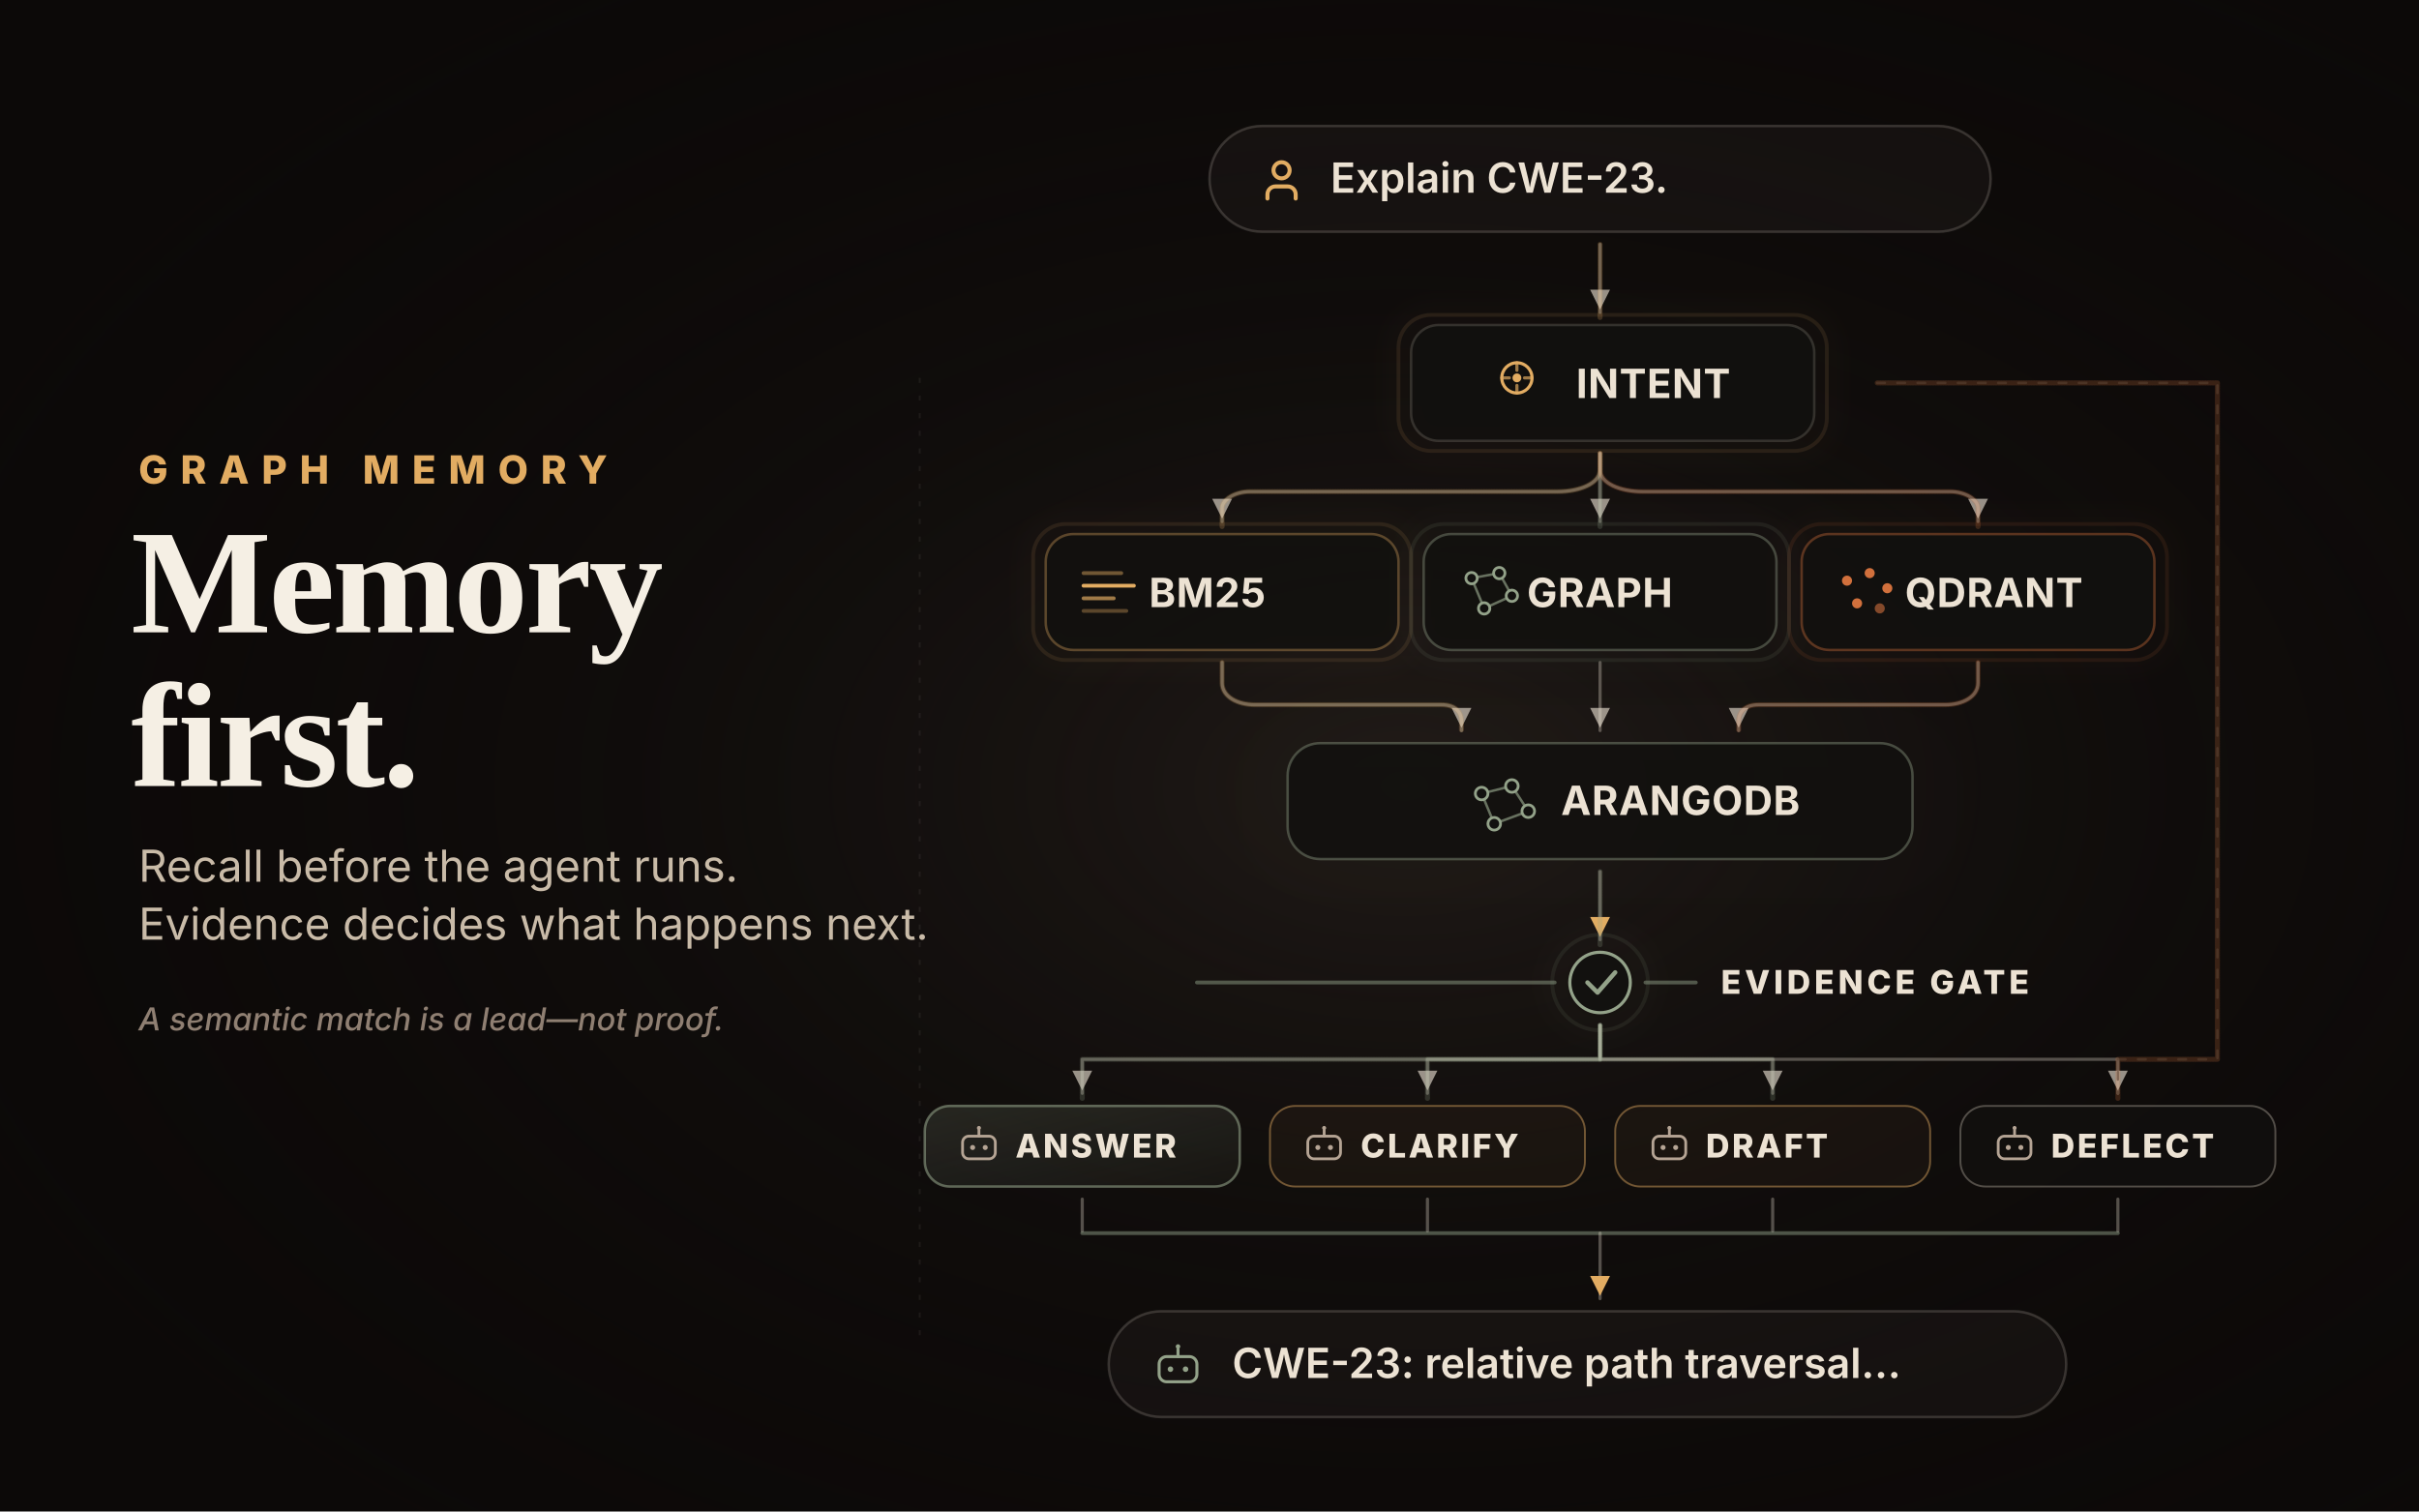
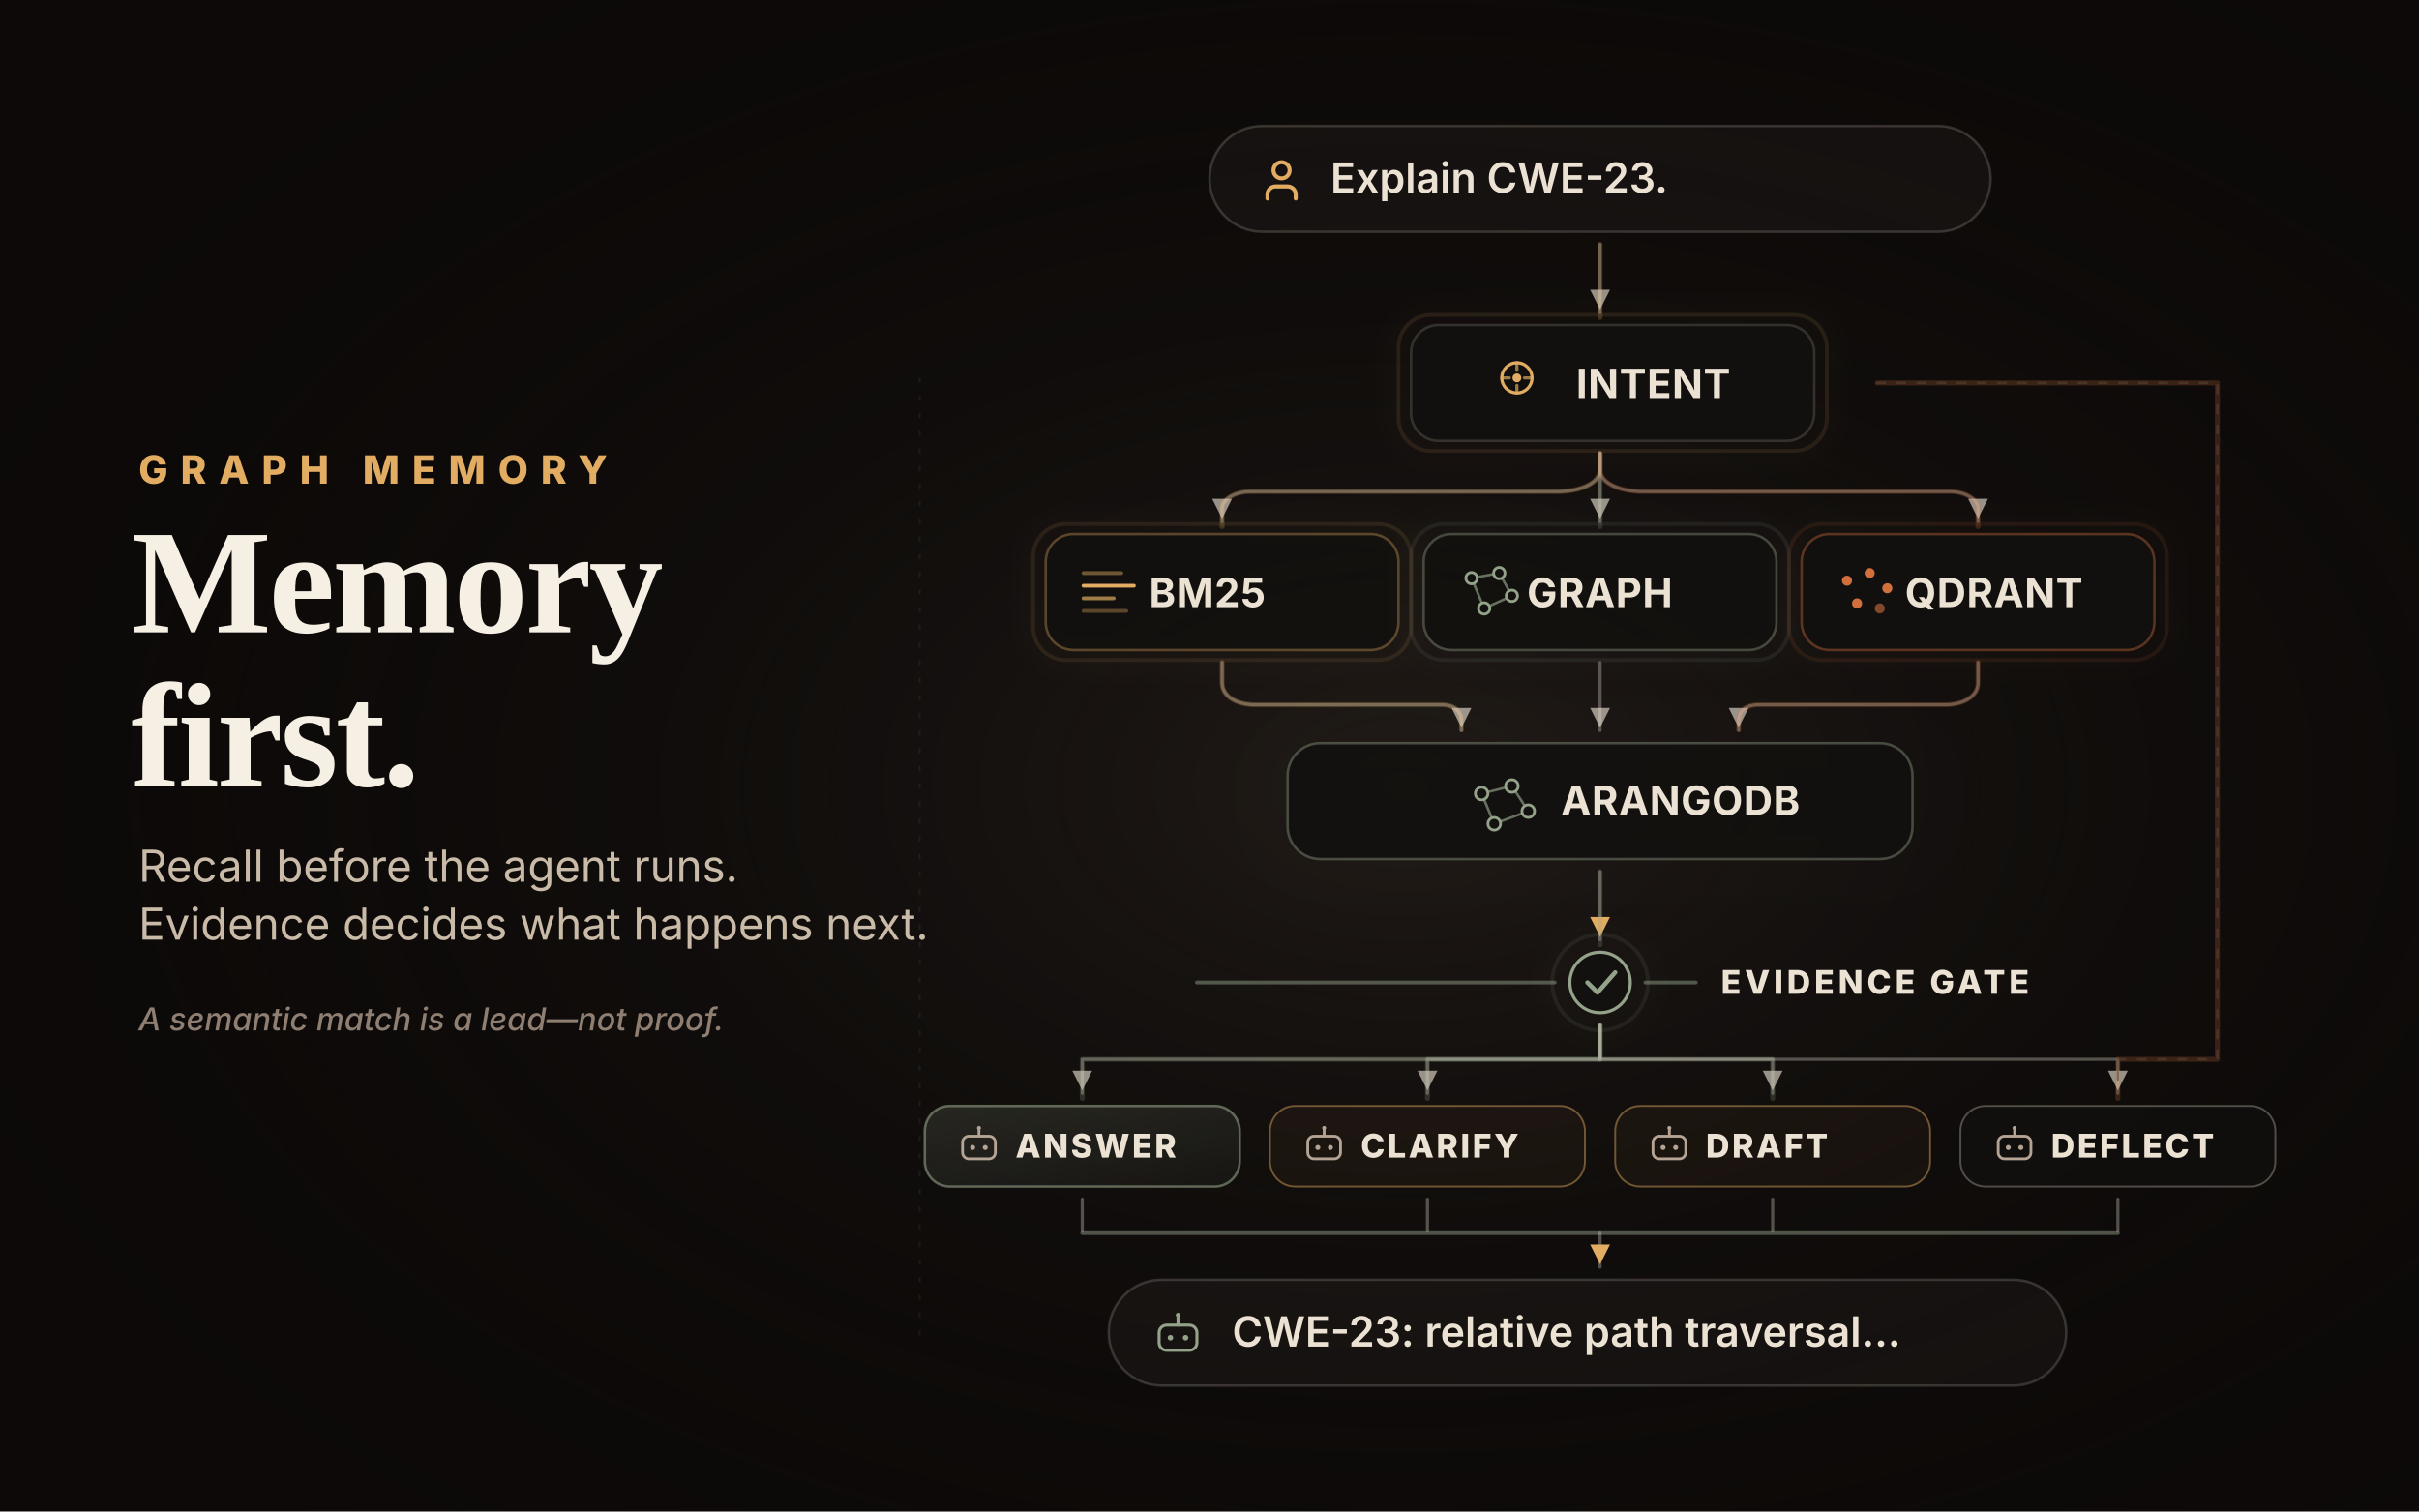
<svg xmlns="http://www.w3.org/2000/svg" viewBox="0 0 1920 1200" width="1920" height="1200" preserveAspectRatio="xMidYMid meet" role="img" aria-labelledby="memory-pipeline-title memory-pipeline-desc" tabindex="0">
  <defs>
    <radialGradient id="bg-glow" cx="58%" cy="52%" r="66%">
      <stop offset="0" stop-color="#261f1b" stop-opacity="0.78" />
      <stop offset="0.46" stop-color="#151210" stop-opacity="0.42" />
      <stop offset="1" stop-color="#0c0908" stop-opacity="0" />
    </radialGradient>
    <linearGradient id="answer-fill" x1="0" y1="0" x2="1" y2="1">
      <stop offset="0" stop-color="#93a289" stop-opacity="0.17" />
      <stop offset="1" stop-color="#93a289" stop-opacity="0.05" />
    </linearGradient>
    <marker id="flow-arrow" viewBox="0 0 10 10" refX="8" refY="5" markerWidth="9" markerHeight="9" orient="auto-start-reverse">
      <path d="M 0 1.5 L 7 5 L 0 8.5 z" fill="rgba(236,226,211,0.62)" />
    </marker>
    <marker id="flow-arrow-ember" viewBox="0 0 10 10" refX="8" refY="5" markerWidth="9" markerHeight="9" orient="auto-start-reverse">
      <path d="M 0 1.5 L 7 5 L 0 8.5 z" fill="#d1703c" />
    </marker>
    <marker id="flow-arrow-brass" viewBox="0 0 10 10" refX="8" refY="5" markerWidth="9" markerHeight="9" orient="auto-start-reverse">
      <path d="M 0 1.5 L 7 5 L 0 8.5 z" fill="#e2ac62" />
    </marker>
    <filter id="soft-glow" x="-80%" y="-80%" width="260%" height="260%">
      <feGaussianBlur stdDeviation="10" result="blur" />
      <feMerge>
        <feMergeNode in="blur" />
        <feMergeNode in="SourceGraphic" />
      </feMerge>
    </filter>
    <filter id="wide-glow" x="-120%" y="-120%" width="340%" height="340%">
      <feGaussianBlur stdDeviation="22" />
    </filter>
    <style>
      #memory-pipeline .sans {
        font-family: Inter, ui-sans-serif, system-ui, -apple-system, BlinkMacSystemFont, "Segoe UI", sans-serif;
      }
      #memory-pipeline .mono {
        font-family: ui-monospace, SFMono-Regular, Menlo, Monaco, Consolas, "Liberation Mono", monospace;
      }
      #memory-pipeline .eyebrow {
        fill: #e2ac62;
        font-size: 31px;
        font-weight: 760;
        letter-spacing: 10px;
      }
      #memory-pipeline .serif {
        font-family: Fraunces, Georgia, "Times New Roman", serif;
      }
      #memory-pipeline .headline {
        fill: #f5efe4;
        font-size: 118px;
        font-weight: 720;
        letter-spacing: -2px;
      }
      #memory-pipeline .subhead {
        fill: #c9bba8;
        font-size: 35px;
        font-weight: 430;
      }
      #memory-pipeline .footer {
        fill: #8f7f72;
        font-size: 25px;
        font-weight: 480;
        font-style: italic;
      }
      #memory-pipeline .stage-name {
        fill: #ece2d3;
        font-size: 32px;
        font-weight: 660;
        letter-spacing: 0.5px;
      }
      #memory-pipeline .query-label {
        fill: #e2ac62;
        font-size: 19px;
        font-weight: 760;
        letter-spacing: 3px;
      }
      #memory-pipeline .query-text {
        fill: #ece2d3;
        font-size: 33px;
        font-weight: 570;
      }
      #memory-pipeline .gate-name {
        fill: #ece2d3;
        font-size: 26px;
        font-weight: 760;
        letter-spacing: 3px;
      }
      #memory-pipeline .outcome-name {
        fill: #ece2d3;
        font-size: 26px;
        font-weight: 760;
        letter-spacing: 2px;
      }
      #memory-pipeline .terminal-label {
        fill: #b5a494;
        font-size: 26px;
        font-weight: 720;
        letter-spacing: 4px;
      }

      #memory-pipeline .panel {
        fill: rgba(18, 17, 15, 0.86);
        stroke: rgba(236, 226, 211, 0.16);
        stroke-width: 2;
      }
      #memory-pipeline .panel-soft {
        fill: rgba(18, 17, 15, 0.68);
        stroke: rgba(236, 226, 211, 0.30);
        stroke-width: 1.5;
      }
      #memory-pipeline .query-shell {
        fill: rgba(236, 226, 211, 0.035);
        stroke: rgba(236, 226, 211, 0.18);
        stroke-width: 2;
      }
      #memory-pipeline .base-path {
        fill: none;
        stroke: rgba(236, 226, 211, 0.32);
        stroke-width: 2.5;
        stroke-linecap: round;
        stroke-linejoin: round;
      }
      #memory-pipeline .base-path-faint {
        fill: none;
        stroke: #39332e;
        stroke-width: 2;
        stroke-linecap: round;
        stroke-dasharray: 6 10;
        opacity: 0.58;
      }
      #memory-pipeline .flow-path {
        fill: none;
        stroke-width: 4;
        stroke-linecap: round;
        stroke-linejoin: round;
        stroke-dasharray: 1;
        stroke-dashoffset: 0;
        opacity: 0.22;
      }
      #memory-pipeline .flow-amber { stroke: #e2ac62; }
      #memory-pipeline .flow-violet { stroke: #d1703c; }
      #memory-pipeline .flow-mint { stroke: #93a289; }
      #memory-pipeline .stage-halo {
        fill: none;
        stroke-width: 3;
        opacity: 0.12;
      }
      #memory-pipeline .halo-amber { stroke: #e2ac62; }
      #memory-pipeline .halo-violet { stroke: #d1703c; }
      #memory-pipeline .halo-mint { stroke: #93a289; }
      #memory-pipeline .intent-mark {
        fill: none;
        stroke: #e2ac62;
        stroke-width: 2.5;
        stroke-linecap: round;
      }
      #memory-pipeline .bm25-line {
        stroke: #e2ac62;
        stroke-width: 3;
        stroke-linecap: round;
      }
      #memory-pipeline .q-node {
        fill: #d1703c;
      }
      #memory-pipeline .q-edge {
        stroke: rgba(209, 112, 60, 0.7);
        stroke-width: 1.5;
      }
      #memory-pipeline .graph-edge {
        stroke: rgba(147, 162, 137, 0.66);
        stroke-width: 2;
      }
      #memory-pipeline .graph-node {
        fill: #12110f;
        stroke: #93a289;
        stroke-width: 2.2;
      }
      #memory-pipeline .gate-line {
        stroke: rgba(147, 162, 137, 0.48);
        stroke-width: 3;
        stroke-linecap: round;
      }
      #memory-pipeline .gate-ring {
        fill: #12110f;
        stroke: #93a289;
        stroke-width: 2.5;
      }
      #memory-pipeline .gate-check {
        fill: none;
        stroke: #93a289;
        stroke-width: 3.5;
        stroke-linecap: round;
        stroke-linejoin: round;
      }
      #memory-pipeline .answer-shell {
        fill: url(#answer-fill);
        stroke: rgba(147, 162, 137, 0.58);
        stroke-width: 2;
      }
      #memory-pipeline .clarify-shell {
        fill: rgba(226, 172, 98, 0.045);
        stroke: rgba(226, 172, 98, 0.45);
        stroke-width: 1.5;
      }
      #memory-pipeline .scan-shell {
        fill: rgba(209, 112, 60, 0.05);
        stroke: rgba(209, 112, 60, 0.55);
        stroke-width: 2;
        stroke-dasharray: 7 7;
      }
      #memory-pipeline .panel-02a { stroke: rgba(226, 172, 98, 0.34); }
      #memory-pipeline .panel-02b { stroke: rgba(209, 112, 60, 0.38); }
      #memory-pipeline .panel-03  { stroke: rgba(147, 162, 137, 0.40); }
      #memory-pipeline .panel-02g { stroke: rgba(147, 162, 137, 0.38); }

      @media (prefers-reduced-motion: no-preference) {
        @keyframes draw-query { 0%, 2% { stroke-dashoffset: 1; opacity: 0; } 8% { opacity: 1; } 12%, 20% { stroke-dashoffset: 0; opacity: 1; } 26%, 100% { stroke-dashoffset: 0; opacity: 0.18; } }
        @keyframes pulse-intent { 0%, 8%, 100% { opacity: 0; transform: scale(0.96); } 13%, 21% { opacity: 0.75; transform: scale(1); } 27% { opacity: 0.12; transform: scale(1.04); } }
        @keyframes draw-split { 0%, 13% { stroke-dashoffset: 1; opacity: 0; } 17% { opacity: 1; } 23%, 28% { stroke-dashoffset: 0; opacity: 1; } 33%, 100% { stroke-dashoffset: 0; opacity: 0.18; } }
        @keyframes pulse-recall { 0%, 18%, 100% { opacity: 0; transform: scale(0.97); } 24%, 31% { opacity: 0.72; transform: scale(1); } 36% { opacity: 0.10; transform: scale(1.03); } }
        @keyframes draw-merge { 0%, 24% { stroke-dashoffset: 1; opacity: 0; } 28% { opacity: 1; } 34%, 38% { stroke-dashoffset: 0; opacity: 1; } 43%, 100% { stroke-dashoffset: 0; opacity: 0.18; } }
        @keyframes pulse-record { 0%, 30%, 100% { opacity: 0; transform: scale(0.98); } 36%, 43% { opacity: 0.7; transform: scale(1.035); } 48% { opacity: 0.10; transform: scale(1.035); } }
        @keyframes draw-gate { 0%, 36% { stroke-dashoffset: 1; opacity: 0; } 40% { opacity: 1; } 46%, 50% { stroke-dashoffset: 0; opacity: 1; } 55%, 100% { stroke-dashoffset: 0; opacity: 0.18; } }
        @keyframes pulse-gate { 0%, 40%, 100% { opacity: 0; transform: scale(0.9); } 46%, 56% { opacity: 0.8; transform: scale(1); } 62% { opacity: 0.14; transform: scale(1.06); } }
        @keyframes query-dot {
          0%, 2% { transform: scale(0.7); opacity: 0.3; }
          10%, 22% { transform: scale(1.15); opacity: 1; }
          32%, 100% { transform: scale(1); opacity: 0.55; }
        }
        #memory-pipeline .query-flow { animation: draw-query 6s ease-in-out infinite; }
        #memory-pipeline .intent-halo {
          transform-origin: 1070px 334px;
          animation: pulse-intent 6s ease-in-out infinite;
        }
        #memory-pipeline .split-flow { animation: draw-split 6s ease-in-out infinite; }
        #memory-pipeline .bm25-halo {
          transform-origin: 770px 500px;
          animation: pulse-recall 6s ease-in-out infinite;
        }
        #memory-pipeline .graph-halo {
          transform-origin: 1070px 500px;
          animation: pulse-recall 6s ease-in-out infinite;
        }
        #memory-pipeline .qdrant-halo {
          transform-origin: 1370px 500px;
          animation: pulse-recall 6s ease-in-out infinite;
        }
        #memory-pipeline .merge-flow { animation: draw-merge 6s ease-in-out infinite; }
        #memory-pipeline .record-halo {
          transform-origin: 1070px 666px;
          animation: pulse-record 6s ease-in-out infinite;
        }
        #memory-pipeline .gate-flow { animation: draw-gate 6s ease-in-out infinite; }
        #memory-pipeline .gate-halo {
          transform-origin: 1070px 810px;
          animation: pulse-gate 6s ease-in-out infinite;
        }
        #memory-pipeline .query-dot { transform-origin: 817px 173px; animation: query-dot 6s ease-in-out infinite; }
        @keyframes deflect-run { 0%, 78% { stroke-dashoffset: 1; opacity: 0; } 80% { opacity: 0.9; } 84%, 96% { stroke-dashoffset: 0; opacity: 0.9; } 99%, 100% { stroke-dashoffset: 0; opacity: 0; } }
        @keyframes pill-cycle-deflect { 0%, 85% { opacity: 0.45; } 87%, 99% { opacity: 1; } 100% { opacity: 0.45; } }
        @keyframes qph1 { 0% { opacity: 0; } 0.5% { opacity: 0; } 2.0% { opacity: 1; } 25.5% { opacity: 1; } 27.0% { opacity: 0; } 100% { opacity: 0; } }
        @keyframes qph2 { 0% { opacity: 0; } 25.5% { opacity: 0; } 27.0% { opacity: 1; } 50.5% { opacity: 1; } 52.0% { opacity: 0; } 100% { opacity: 0; } }
        @keyframes qph3 { 0% { opacity: 0; } 50.5% { opacity: 0; } 52.0% { opacity: 1; } 75.5% { opacity: 1; } 77.0% { opacity: 0; } 100% { opacity: 0; } }
        @keyframes qph4 { 0% { opacity: 0; } 0.5% { opacity: 1; } 2.0% { opacity: 0; } 75.5% { opacity: 0; } 77.0% { opacity: 1; } 100% { opacity: 0; } }
        @keyframes rph1 { 0% { opacity: 0; } 12.0% { opacity: 0; } 13.5% { opacity: 1; } 25.5% { opacity: 1; } 27.0% { opacity: 0; } 100% { opacity: 0; } }
        @keyframes rph2 { 0% { opacity: 0; } 37.0% { opacity: 0; } 38.5% { opacity: 1; } 50.5% { opacity: 1; } 52.0% { opacity: 0; } 100% { opacity: 0; } }
        @keyframes rph3 { 0% { opacity: 0; } 62.0% { opacity: 0; } 63.5% { opacity: 1; } 75.5% { opacity: 1; } 77.0% { opacity: 0; } 100% { opacity: 0; } }
        @keyframes rph4 { 0% { opacity: 0; } 0.5% { opacity: 1; } 2.0% { opacity: 0; } 87.0% { opacity: 0; } 88.5% { opacity: 1; } 100% { opacity: 0; } }
        @keyframes pillph1 { 0% { opacity: 0.45; } 11.5% { opacity: 0.45; } 13.0% { opacity: 1; } 24.0% { opacity: 1; } 25.5% { opacity: 0.45; } 100% { opacity: 0.45; } }
        @keyframes pillph2 { 0% { opacity: 0.45; } 36.5% { opacity: 0.45; } 38.0% { opacity: 1; } 49.0% { opacity: 1; } 50.5% { opacity: 0.45; } 100% { opacity: 0.45; } }
        @keyframes pillph3 { 0% { opacity: 0.45; } 61.5% { opacity: 0.45; } 63.0% { opacity: 1; } 74.0% { opacity: 1; } 75.5% { opacity: 0.45; } 100% { opacity: 0.45; } }
        @keyframes pillph4 { 0% { opacity: 0.45; } 0.5% { opacity: 0.45; } 86.5% { opacity: 0.45; } 88.0% { opacity: 1; } 99.0% { opacity: 1; } 100% { opacity: 0.45; } }
        @keyframes flowph1 { 0% { opacity: 0; } 10.5% { opacity: 0; } 11.5% { opacity: 0.9; } 15.0% { opacity: 0.9; } 17.0% { opacity: 0; } 100% { opacity: 0; } }
        @keyframes flowph2 { 0% { opacity: 0; } 35.5% { opacity: 0; } 36.5% { opacity: 0.9; } 40.0% { opacity: 0.9; } 42.0% { opacity: 0; } 100% { opacity: 0; } }
        @keyframes flowph3 { 0% { opacity: 0; } 60.5% { opacity: 0; } 61.5% { opacity: 0.9; } 65.0% { opacity: 0.9; } 67.0% { opacity: 0; } 100% { opacity: 0; } }
        @keyframes flowph4 { 0% { opacity: 0; } 85.5% { opacity: 0; } 86.5% { opacity: 0.9; } 90.0% { opacity: 0.9; } 92.0% { opacity: 0; } 100% { opacity: 0; } }
        #memory-pipeline .q1 { animation: qph1 24s linear infinite; }
        #memory-pipeline .q2 { animation: qph2 24s linear infinite; }
        #memory-pipeline .q3 { animation: qph3 24s linear infinite; }
        #memory-pipeline .q4 { animation: qph4 24s linear infinite; }
        #memory-pipeline .r1 { animation: rph1 24s linear infinite; }
        #memory-pipeline .r2 { animation: rph2 24s linear infinite; }
        #memory-pipeline .r3 { animation: rph3 24s linear infinite; }
        #memory-pipeline .r4 { animation: rph4 24s linear infinite; }
        #memory-pipeline .route-flow-1 { stroke-dashoffset: 0; animation: flowph1 24s linear infinite; }
        #memory-pipeline .route-flow-2 { stroke-dashoffset: 0; animation: flowph2 24s linear infinite; }
        #memory-pipeline .route-flow-3 { stroke-dashoffset: 0; animation: flowph3 24s linear infinite; }
        #memory-pipeline .route-pill-1 { animation: pillph1 24s linear infinite; }
        #memory-pipeline .route-pill-2 { animation: pillph2 24s linear infinite; }
        #memory-pipeline .route-pill-3 { animation: pillph3 24s linear infinite; }
        #memory-pipeline .route-pill-4 { animation: pill-cycle-deflect 24s linear infinite; }
        #memory-pipeline .deflect-flow { animation: deflect-run 24s linear infinite; }
      }
    </style>
  </defs>
  <g id="memory-pipeline">
    <rect width="1920" height="1200" fill="#0c0908" />
    <rect width="1920" height="1200" fill="url(#bg-glow)" />
    <g aria-label="Card heading" transform="translate(0 -62)">
      <text x="110" y="446" class="sans eyebrow">GRAPH MEMORY</text>
      <text x="104" y="564" class="serif headline">Memory</text>
      <text x="104" y="686" class="serif headline">first.</text>
      <text x="110" y="762" class="sans subhead">Recall before the agent runs.</text>
      <text x="110" y="808" class="sans subhead">Evidence decides what happens next.</text>
      <text x="110" y="880" class="sans footer">A semantic match is a lead—not proof.</text>
    </g>
    <line x1="730" y1="300" x2="730" y2="1060" stroke="rgba(236,226,211,0.07)" stroke-dasharray="4 10" stroke-width="1.5" />
    <g transform="translate(200 -30)">
      <g aria-label="Example question">
        <rect x="760" y="130" width="620" height="84" rx="42" class="query-shell" />
        <g transform="translate(798 154) scale(1.6)" aria-hidden="true" fill="none" stroke="#e2ac62" stroke-width="2" stroke-linecap="round" stroke-linejoin="round">
          <path d="M19 21v-2a4 4 0 0 0-4-4H9a4 4 0 0 0-4 4v2" />
          <circle cx="12" cy="7" r="4" />
        </g>
        <text x="856" y="183" class="sans query-text q1">Explain CWE-23.</text>
        <text x="856" y="183" class="sans query-text q2" opacity="0">How do I secure it?</text>
        <text x="856" y="183" class="sans query-text q3" opacity="0">Draft a fix runbook.</text>
        <text x="856" y="183" class="sans query-text q4" opacity="0">What's the weather?</text>
      </g>
      <g aria-label="Intent stage">
        <path d="M 1070 224 V278" class="base-path" marker-end="url(#flow-arrow)" />
        <path d="M 1070 224 V282" class="flow-path flow-amber query-flow" pathLength="1" />
        <rect x="910" y="280" width="340" height="108" rx="26" class="stage-halo halo-amber intent-halo" filter="url(#soft-glow)" />
        <rect x="920" y="288" width="320" height="92" rx="22" class="panel" />
        <g transform="translate(988 316)" aria-hidden="true">
          <circle cx="16" cy="14" r="12" class="intent-mark" />
          <path d="M16 2 V8 M16 20 V26 M4 14 H10 M22 14 H28" class="intent-mark" opacity="0.68" />
          <circle cx="16" cy="14" r="3.5" fill="#e2ac62" />
        </g>
        <text x="1051" y="346" class="sans stage-name">INTENT</text>
      </g>
      <g aria-label="Hybrid recall stage">
        <path d="M 1070 390 V402.9 C 1070 413.7 1054 420.3 1036 420.3 H792 C 780 420.3 770 426.8 770 433.3 V444" class="base-path" marker-end="url(#flow-arrow)" />
        <path d="M 1070 390 V444" class="base-path" marker-end="url(#flow-arrow)" />
        <path d="M 1070 390 V402.9 C 1070 413.7 1086 420.3 1104 420.3 H1348 C 1360 420.3 1370 426.8 1370 433.3 V444" class="base-path" marker-end="url(#flow-arrow)" />
        <path d="M 1070 390 V402.9 C 1070 413.7 1054 420.3 1036 420.3 H792 C 780 420.3 770 426.8 770 433.3 V448" class="flow-path flow-amber split-flow" pathLength="1" />
        <path d="M 1070 390 V448" class="flow-path flow-mint split-flow" pathLength="1" />
        <path d="M 1070 390 V402.9 C 1070 413.7 1086 420.3 1104 420.3 H1348 C 1360 420.3 1370 426.8 1370 433.3 V448" class="flow-path flow-violet split-flow" pathLength="1" />
        <rect x="620" y="446" width="300" height="108" rx="26" class="stage-halo halo-amber bm25-halo" filter="url(#soft-glow)" />
        <rect x="630" y="454" width="280" height="92" rx="22" class="panel panel-02a" />
        <g transform="translate(660 481)" aria-hidden="true">
          <line x1="0" y1="4" x2="30" y2="4" class="bm25-line" opacity="0.45" />
          <line x1="0" y1="14" x2="40" y2="14" class="bm25-line" />
          <line x1="0" y1="24" x2="24" y2="24" class="bm25-line" opacity="0.68" />
          <line x1="0" y1="34" x2="34" y2="34" class="bm25-line" opacity="0.35" />
        </g>
        <text x="712" y="512" class="sans stage-name">BM25</text>
        <rect x="920" y="446" width="300" height="108" rx="26" class="stage-halo halo-mint graph-halo" filter="url(#soft-glow)" />
        <rect x="930" y="454" width="280" height="92" rx="22" class="panel panel-02g" />
        <g transform="translate(960 481)" aria-hidden="true">
          <line x1="8" y1="8" x2="30" y2="4" class="graph-edge" />
          <line x1="30" y1="4" x2="40" y2="22" class="graph-edge" />
          <line x1="8" y1="8" x2="18" y2="32" class="graph-edge" />
          <line x1="18" y1="32" x2="40" y2="22" class="graph-edge" />
          <circle cx="8" cy="8" r="4.5" class="graph-node" />
          <circle cx="30" cy="4" r="4.5" class="graph-node" />
          <circle cx="40" cy="22" r="4.5" class="graph-node" />
          <circle cx="18" cy="32" r="4.5" class="graph-node" />
        </g>
        <text x="1012" y="512" class="sans stage-name">GRAPH</text>
        <rect x="1220" y="446" width="300" height="108" rx="26" class="stage-halo halo-violet qdrant-halo" filter="url(#soft-glow)" />
        <rect x="1230" y="454" width="280" height="92" rx="22" class="panel panel-02b" />
        <g transform="translate(1260 481)" aria-hidden="true">
          <circle cx="6" cy="10" r="4" class="q-node" />
          <circle cx="24" cy="4" r="4" class="q-node" />
          <circle cx="38" cy="16" r="4" class="q-node" />
          <circle cx="14" cy="28" r="4" class="q-node" />
          <circle cx="32" cy="32" r="4" class="q-node" opacity="0.6" />
        </g>
        <text x="1312" y="512" class="sans stage-name">QDRANT</text>
      </g>
      <g aria-label="Canonical record and graph evidence stage">
        <path d="M 770 556 V572.1 C 770 583 782 589.5 796 589.5 H944 C 956 589.5 960 596.1 960 602.6 V610" class="base-path" marker-end="url(#flow-arrow)" />
        <path d="M 1070 556 V610" class="base-path" marker-end="url(#flow-arrow)" />
        <path d="M 1370 556 V572.1 C 1370 583 1358 589.5 1344 589.5 H1196 C 1184 589.5 1180 596.1 1180 602.6 V610" class="base-path" marker-end="url(#flow-arrow)" />
        <path d="M 770 556 V572.1 C 770 583 782 589.5 796 589.5 H944 C 956 589.5 960 596.1 960 602.6 V610" class="flow-path flow-amber merge-flow" pathLength="1" />
        <path d="M 1370 556 V572.1 C 1370 583 1358 589.5 1344 589.5 H1196 C 1184 589.5 1180 596.1 1180 602.6 V610" class="flow-path flow-violet merge-flow" pathLength="1" />
        <rect x="808" y="612" width="524" height="108" rx="32" class="stage-halo halo-mint record-halo" filter="url(#wide-glow)" />
        <rect x="822" y="620" width="496" height="92" rx="26" class="panel panel-03" />
        <g transform="translate(968 650)" aria-hidden="true">
          <line x1="8" y1="10" x2="32" y2="4" class="graph-edge" />
          <line x1="32" y1="4" x2="45" y2="24" class="graph-edge" />
          <line x1="8" y1="10" x2="18" y2="34" class="graph-edge" />
          <line x1="18" y1="34" x2="45" y2="24" class="graph-edge" />
          <circle cx="8" cy="10" r="5" class="graph-node" />
          <circle cx="32" cy="4" r="5" class="graph-node" />
          <circle cx="45" cy="24" r="5" class="graph-node" />
          <circle cx="18" cy="34" r="5" class="graph-node" />
        </g>
        <text x="1039" y="677" class="sans stage-name">ARANGODB</text>
      </g>
      <g aria-label="Evidence gate">
        <path d="M 1070 722 V776" class="base-path" marker-end="url(#flow-arrow-brass)" />
        <path d="M 1070 722 V780" class="flow-path flow-mint gate-flow" pathLength="1" />
        <circle cx="1070" cy="810" r="38" class="stage-halo halo-mint gate-halo" filter="url(#soft-glow)" />
        <line x1="750" y1="810" x2="1034" y2="810" class="gate-line" />
        <line x1="1106" y1="810" x2="1146" y2="810" class="gate-line" />
        <circle cx="1070" cy="810" r="24" class="gate-ring" />
        <path d="M 1060 810 L 1068 818 L 1082 802" class="gate-check" />
        <text x="1166" y="819" class="sans gate-name">EVIDENCE GATE</text>
      </g>
      <g aria-label="Bounded outcomes">
        <path d="M 1070 844 V871 H659 V898" class="base-path" marker-end="url(#flow-arrow)" />
        <path d="M 1070 844 V871 H933 V898" class="base-path" marker-end="url(#flow-arrow)" />
        <path d="M 1070 844 V871 H1207 V898" class="base-path" marker-end="url(#flow-arrow)" />
        <path d="M 1070 844 V871 H1481 V898" class="base-path" marker-end="url(#flow-arrow)" />
        <path d="M 1070 844 V871 H659 V902" class="flow-path flow-mint route-flow-1" pathLength="1" />
        <path d="M 1070 844 V871 H933 V902" class="flow-path flow-mint route-flow-2" pathLength="1" />
        <path d="M 1070 844 V871 H1207 V902" class="flow-path flow-mint route-flow-3" pathLength="1" />
        <path d="M 1290 334 H1560 V871 H1481 V898" class="base-path-faint" />
        <path d="M 1290 334 H1560 V871 H1481 V902" class="flow-path flow-violet deflect-flow" pathLength="1" />
        <g class="route-pill-1" aria-label="Answer outcome">
          <rect x="534" y="908" width="250" height="64" rx="20" class="answer-shell" />
          <g transform="translate(562 922)" aria-hidden="true" fill="none" stroke="#b5a494" stroke-width="2.2" stroke-linecap="round">
            <rect x="2" y="10" width="26" height="18" rx="5" />
            <line x1="15" y1="10" x2="15" y2="5" />
            <circle cx="15" cy="3.5" r="1.6" fill="#b5a494" stroke="none" />
            <circle cx="10" cy="19" r="2" fill="#b5a494" stroke="none" />
            <circle cx="20" cy="19" r="2" fill="#b5a494" stroke="none" />
          </g>
          <text x="606" y="949" class="sans outcome-name">ANSWER</text>
        </g>
        <g class="route-pill-2" aria-label="Clarify outcome">
          <rect x="808" y="908" width="250" height="64" rx="20" class="clarify-shell" />
          <g transform="translate(836 922)" aria-hidden="true" fill="none" stroke="#b5a494" stroke-width="2.2" stroke-linecap="round">
            <rect x="2" y="10" width="26" height="18" rx="5" />
            <line x1="15" y1="10" x2="15" y2="5" />
            <circle cx="15" cy="3.5" r="1.6" fill="#b5a494" stroke="none" />
            <circle cx="10" cy="19" r="2" fill="#b5a494" stroke="none" />
            <circle cx="20" cy="19" r="2" fill="#b5a494" stroke="none" />
          </g>
          <text x="880" y="949" class="sans outcome-name">CLARIFY</text>
        </g>
        <g class="route-pill-3" aria-label="Draft outcome">
          <rect x="1082" y="908" width="250" height="64" rx="20" class="clarify-shell" />
          <g transform="translate(1110 922)" aria-hidden="true" fill="none" stroke="#b5a494" stroke-width="2.2" stroke-linecap="round">
            <rect x="2" y="10" width="26" height="18" rx="5" />
            <line x1="15" y1="10" x2="15" y2="5" />
            <circle cx="15" cy="3.5" r="1.6" fill="#b5a494" stroke="none" />
            <circle cx="10" cy="19" r="2" fill="#b5a494" stroke="none" />
            <circle cx="20" cy="19" r="2" fill="#b5a494" stroke="none" />
          </g>
          <text x="1154" y="949" class="sans outcome-name">DRAFT</text>
        </g>
        <g class="route-pill-4" aria-label="Deflect outcome">
          <rect x="1356" y="908" width="250" height="64" rx="20" class="panel-soft" />
          <g transform="translate(1384 922)" aria-hidden="true" fill="none" stroke="#b5a494" stroke-width="2.2" stroke-linecap="round">
            <rect x="2" y="10" width="26" height="18" rx="5" />
            <line x1="15" y1="10" x2="15" y2="5" />
            <circle cx="15" cy="3.5" r="1.6" fill="#b5a494" stroke="none" />
            <circle cx="10" cy="19" r="2" fill="#b5a494" stroke="none" />
            <circle cx="20" cy="19" r="2" fill="#b5a494" stroke="none" />
          </g>
          <text x="1428" y="949" class="sans outcome-name">DEFLECT</text>
        </g>
        <g aria-label="Agent response to the human">
          <path d="M 659 982 V1007.3" class="base-path" />
          <path d="M 933 982 V1007.3" class="base-path" />
          <path d="M 1207 982 V1007.3" class="base-path" />
          <path d="M 1481 982 V1007.3" class="base-path" />
          <line x1="659" y1="1009" x2="1481" y2="1009" class="gate-line" />
-           <path d="M 1070 1009 V1061" class="base-path" marker-end="url(#flow-arrow-brass)" />
-           <rect x="680" y="1071" width="760" height="84" rx="42" class="query-shell" />
-           <g transform="translate(718 1095)" aria-hidden="true" fill="none" stroke="#93a289" stroke-width="2.4" stroke-linecap="round">
+           <path d="M 1070 1009 V1036" class="base-path" marker-end="url(#flow-arrow-brass)" />
+           <rect x="680" y="1046" width="760" height="84" rx="42" class="query-shell" />
+           <g transform="translate(718 1070)" aria-hidden="true" fill="none" stroke="#93a289" stroke-width="2.4" stroke-linecap="round">
            <rect x="2" y="12" width="30" height="20" rx="6" />
            <line x1="17" y1="12" x2="17" y2="6" />
            <circle cx="17" cy="4" r="1.8" fill="#93a289" stroke="none" />
            <circle cx="11" cy="22" r="2.2" fill="#93a289" stroke="none" />
            <circle cx="23" cy="22" r="2.2" fill="#93a289" stroke="none" />
          </g>
-           <text x="778" y="1124" class="sans query-text r1">CWE-23: relative path traversal…</text>
-           <text x="778" y="1124" class="sans query-text r2" opacity="0">Which system do you mean?</text>
-           <text x="778" y="1124" class="sans query-text r3" opacity="0">Draft ready for your signoff.</text>
-           <text x="778" y="1124" class="sans query-text r4" opacity="0">That's outside this project.</text>
+           <text x="778" y="1099" class="sans query-text r1">CWE-23: relative path traversal…</text>
+           <text x="778" y="1099" class="sans query-text r2" opacity="0">Which system do you mean?</text>
+           <text x="778" y="1099" class="sans query-text r3" opacity="0">Draft ready for your signoff.</text>
+           <text x="778" y="1099" class="sans query-text r4" opacity="0">That's outside this project.</text>
        </g>
      </g>
    </g>
  </g>
</svg>
